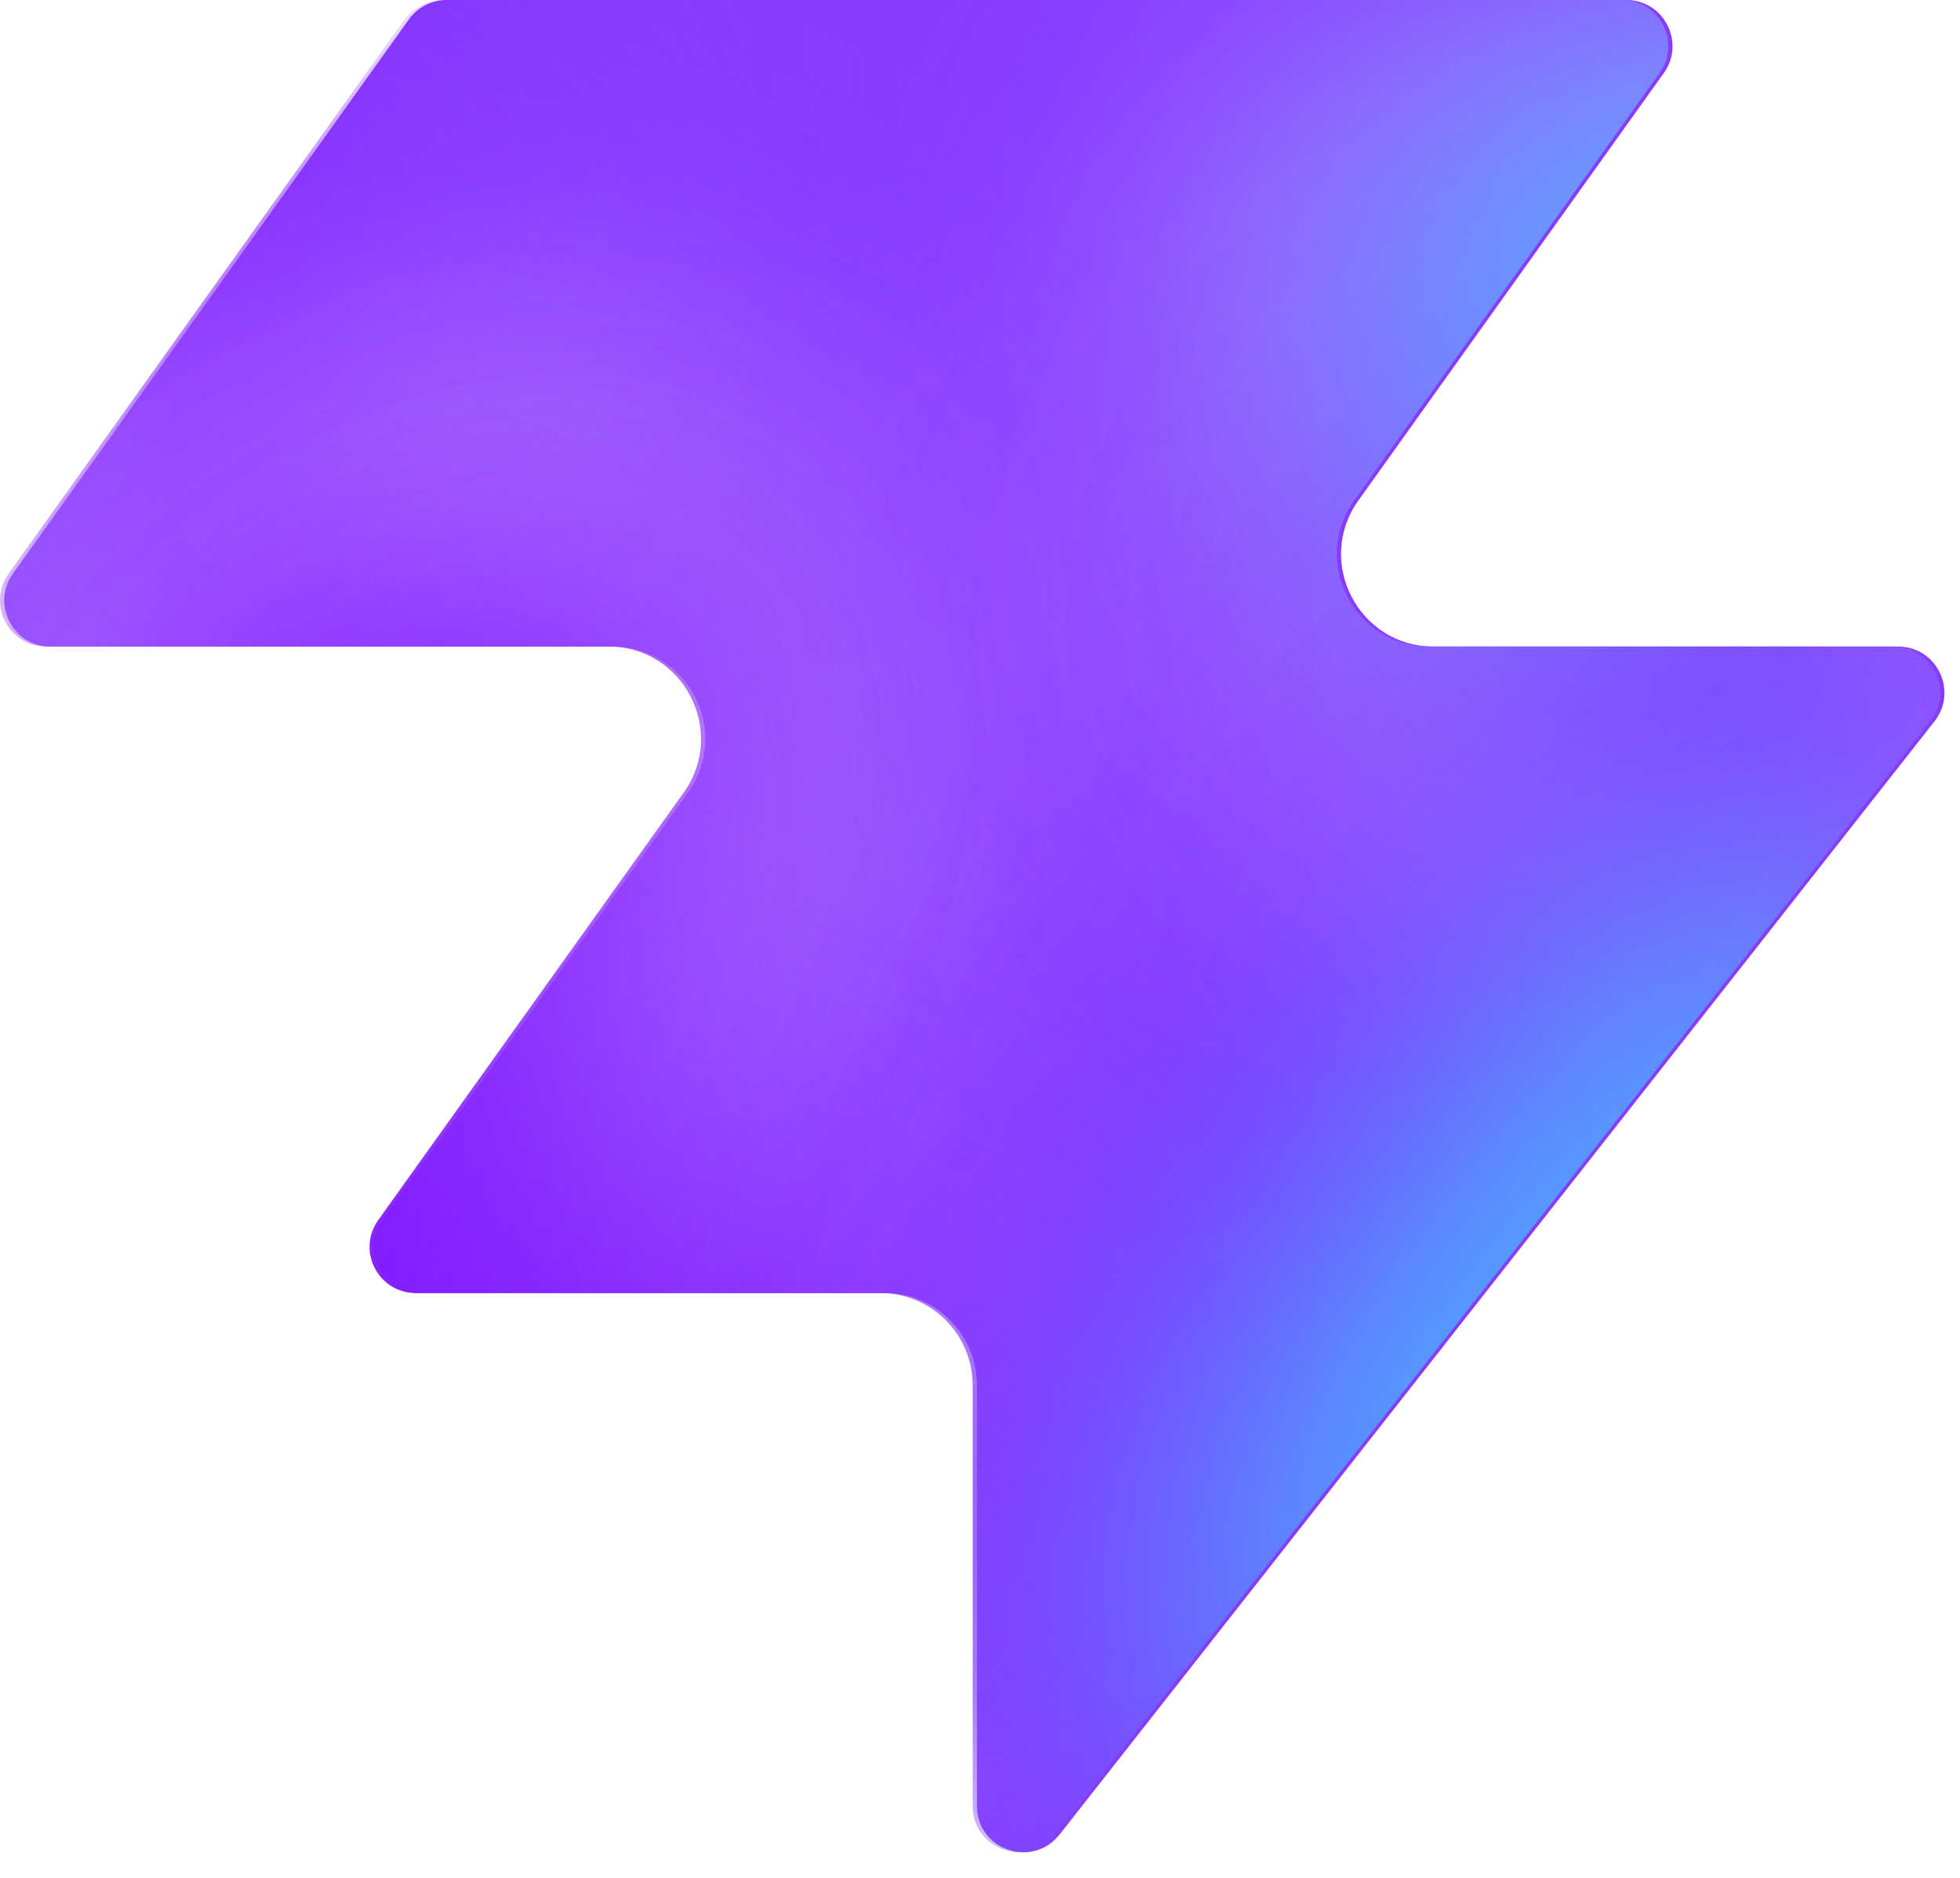
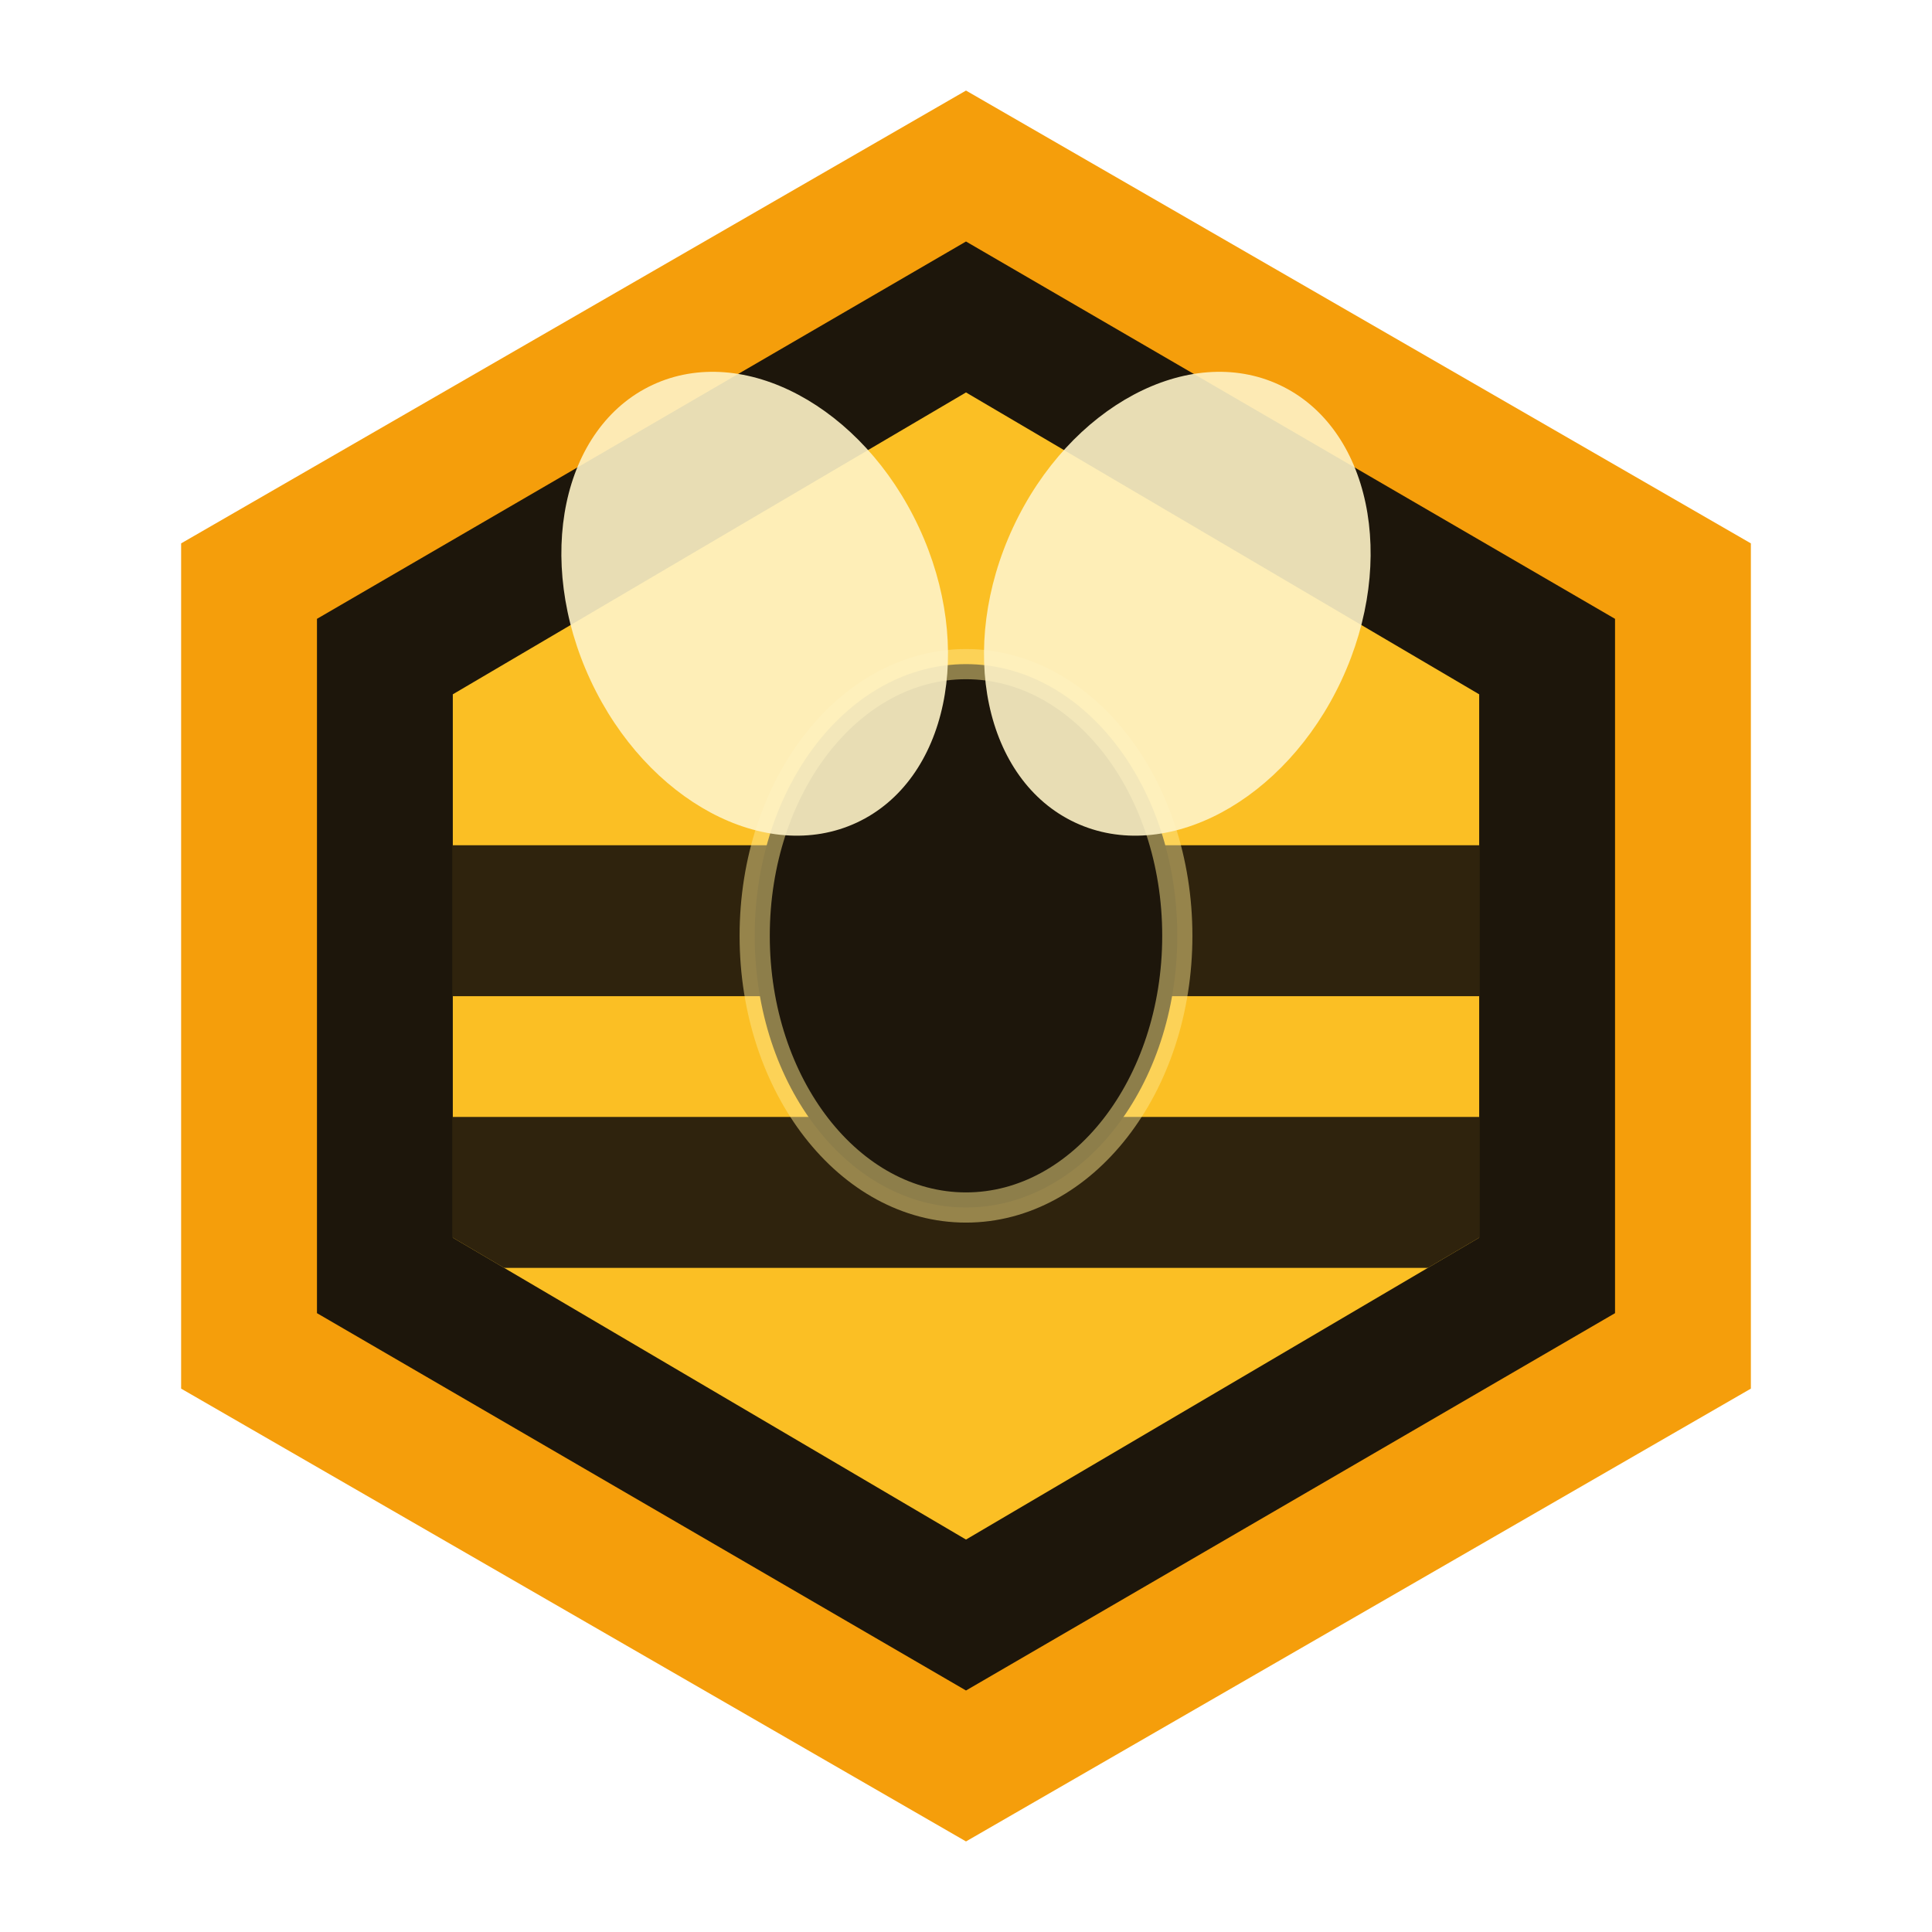
- <svg xmlns="http://www.w3.org/2000/svg" width="48" height="46" fill="none" viewBox="0 0 48 46">
-   <path fill="#863bff" d="M25.946 44.938c-.664.845-2.021.375-2.021-.698V33.937a2.26 2.26 0 0 0-2.262-2.262H10.287c-.92 0-1.456-1.04-.92-1.788l7.48-10.471c1.07-1.497 0-3.578-1.842-3.578H1.237c-.92 0-1.456-1.04-.92-1.788L10.013.474c.214-.297.556-.474.92-.474h28.894c.92 0 1.456 1.04.92 1.788l-7.48 10.471c-1.07 1.498 0 3.579 1.842 3.579h11.377c.943 0 1.473 1.088.89 1.83L25.947 44.94z" style="fill:#863bff;fill:color(display-p3 .525 .23 1);fill-opacity:1" />
-   <mask id="a" width="48" height="46" x="0" y="0" maskUnits="userSpaceOnUse" style="mask-type:alpha">
-     <path fill="#000" d="M25.842 44.938c-.664.844-2.021.375-2.021-.698V33.937a2.26 2.26 0 0 0-2.262-2.262H10.183c-.92 0-1.456-1.04-.92-1.788l7.48-10.471c1.07-1.498 0-3.579-1.842-3.579H1.133c-.92 0-1.456-1.04-.92-1.787L9.91.473c.214-.297.556-.474.92-.474h28.894c.92 0 1.456 1.04.92 1.788l-7.48 10.471c-1.07 1.498 0 3.578 1.842 3.578h11.377c.943 0 1.473 1.088.89 1.832L25.843 44.94z" style="fill:#000;fill-opacity:1" />
-   </mask>
-   <g mask="url(#a)">
-     <g filter="url(#b)">
-       <ellipse cx="5.508" cy="14.704" fill="#ede6ff" rx="5.508" ry="14.704" style="fill:#ede6ff;fill:color(display-p3 .927 .903 1);fill-opacity:1" transform="matrix(.00324 1 1 -.00324 -4.47 31.516)" />
-     </g>
-     <g filter="url(#c)">
-       <ellipse cx="10.399" cy="29.851" fill="#ede6ff" rx="10.399" ry="29.851" style="fill:#ede6ff;fill:color(display-p3 .927 .903 1);fill-opacity:1" transform="matrix(.00324 1 1 -.00324 -39.328 7.883)" />
-     </g>
-     <g filter="url(#d)">
-       <ellipse cx="5.508" cy="30.487" fill="#7e14ff" rx="5.508" ry="30.487" style="fill:#7e14ff;fill:color(display-p3 .492 .077 1);fill-opacity:1" transform="rotate(89.814 -25.913 -14.639)scale(1 -1)" />
-     </g>
-     <g filter="url(#e)">
-       <ellipse cx="5.508" cy="30.599" fill="#7e14ff" rx="5.508" ry="30.599" style="fill:#7e14ff;fill:color(display-p3 .492 .077 1);fill-opacity:1" transform="rotate(89.814 -32.644 -3.334)scale(1 -1)" />
-     </g>
-     <g filter="url(#f)">
-       <ellipse cx="5.508" cy="30.599" fill="#7e14ff" rx="5.508" ry="30.599" style="fill:#7e14ff;fill:color(display-p3 .492 .077 1);fill-opacity:1" transform="matrix(.00324 1 1 -.00324 -34.34 30.47)" />
-     </g>
-     <g filter="url(#g)">
-       <ellipse cx="14.072" cy="22.078" fill="#ede6ff" rx="14.072" ry="22.078" style="fill:#ede6ff;fill:color(display-p3 .927 .903 1);fill-opacity:1" transform="rotate(93.35 24.506 48.493)scale(-1 1)" />
-     </g>
-     <g filter="url(#h)">
-       <ellipse cx="3.47" cy="21.501" fill="#7e14ff" rx="3.47" ry="21.501" style="fill:#7e14ff;fill:color(display-p3 .492 .077 1);fill-opacity:1" transform="rotate(89.009 28.708 47.59)scale(-1 1)" />
-     </g>
-     <g filter="url(#i)">
-       <ellipse cx="3.47" cy="21.501" fill="#7e14ff" rx="3.47" ry="21.501" style="fill:#7e14ff;fill:color(display-p3 .492 .077 1);fill-opacity:1" transform="rotate(89.009 28.708 47.59)scale(-1 1)" />
-     </g>
-     <g filter="url(#j)">
-       <ellipse cx=".387" cy="8.972" fill="#7e14ff" rx="4.407" ry="29.108" style="fill:#7e14ff;fill:color(display-p3 .492 .077 1);fill-opacity:1" transform="rotate(39.51 .387 8.972)" />
-     </g>
-     <g filter="url(#k)">
-       <ellipse cx="47.523" cy="-6.092" fill="#7e14ff" rx="4.407" ry="29.108" style="fill:#7e14ff;fill:color(display-p3 .492 .077 1);fill-opacity:1" transform="rotate(37.892 47.523 -6.092)" />
-     </g>
-     <g filter="url(#l)">
-       <ellipse cx="41.412" cy="6.333" fill="#47bfff" rx="5.971" ry="9.665" style="fill:#47bfff;fill:color(display-p3 .28 .748 1);fill-opacity:1" transform="rotate(37.892 41.412 6.333)" />
-     </g>
-     <g filter="url(#m)">
-       <ellipse cx="-1.879" cy="38.332" fill="#7e14ff" rx="4.407" ry="29.108" style="fill:#7e14ff;fill:color(display-p3 .492 .077 1);fill-opacity:1" transform="rotate(37.892 -1.88 38.332)" />
-     </g>
-     <g filter="url(#n)">
-       <ellipse cx="-1.879" cy="38.332" fill="#7e14ff" rx="4.407" ry="29.108" style="fill:#7e14ff;fill:color(display-p3 .492 .077 1);fill-opacity:1" transform="rotate(37.892 -1.88 38.332)" />
-     </g>
-     <g filter="url(#o)">
-       <ellipse cx="35.651" cy="29.907" fill="#7e14ff" rx="4.407" ry="29.108" style="fill:#7e14ff;fill:color(display-p3 .492 .077 1);fill-opacity:1" transform="rotate(37.892 35.651 29.907)" />
-     </g>
-     <g filter="url(#p)">
-       <ellipse cx="38.418" cy="32.4" fill="#47bfff" rx="5.971" ry="15.297" style="fill:#47bfff;fill:color(display-p3 .28 .748 1);fill-opacity:1" transform="rotate(37.892 38.418 32.4)" />
-     </g>
+ <svg xmlns="http://www.w3.org/2000/svg" viewBox="0 0 64 64">
+   <polygon points="32,3 58,18 58,46 32,61 6,46 6,18" fill="#f59e0b" />
+   <polygon points="32,8 53.5,20.5 53.5,43.5 32,56 10.5,43.5 10.5,20.5" fill="#1d160b" />
+   <polygon points="32,13 49,23 49,41 32,51 15,41 15,23" fill="#fbbf24" />
+   <g clip-path="url(#hexclip)">
+     <rect x="15" y="28" width="34" height="5" fill="#1d160b" opacity="0.92" />
+     <rect x="15" y="37" width="34" height="5" fill="#1d160b" opacity="0.92" />
  </g>
+   <ellipse cx="32" cy="31" rx="7" ry="9" fill="#1d160b" />
+   <ellipse cx="32" cy="31" rx="7" ry="9" fill="none" stroke="#fde68a" stroke-width="1" opacity="0.5" />
+   <ellipse cx="25" cy="20" rx="6" ry="8" fill="#fef3c7" opacity="0.9" transform="rotate(-25 25 20)" />
+   <ellipse cx="39" cy="20" rx="6" ry="8" fill="#fef3c7" opacity="0.9" transform="rotate(25 39 20)" />
  <defs>
-     <filter id="b" width="60.045" height="41.654" x="-19.77" y="16.149" color-interpolation-filters="sRGB" filterUnits="userSpaceOnUse">
-       <feFlood flood-opacity="0" result="BackgroundImageFix" />
-       <feBlend in="SourceGraphic" in2="BackgroundImageFix" result="shape" />
-       <feGaussianBlur result="effect1_foregroundBlur_2002_17158" stdDeviation="7.659" />
-     </filter>
-     <filter id="c" width="90.34" height="51.437" x="-54.613" y="-7.533" color-interpolation-filters="sRGB" filterUnits="userSpaceOnUse">
-       <feFlood flood-opacity="0" result="BackgroundImageFix" />
-       <feBlend in="SourceGraphic" in2="BackgroundImageFix" result="shape" />
-       <feGaussianBlur result="effect1_foregroundBlur_2002_17158" stdDeviation="7.659" />
-     </filter>
-     <filter id="d" width="79.355" height="29.4" x="-49.64" y="2.03" color-interpolation-filters="sRGB" filterUnits="userSpaceOnUse">
-       <feFlood flood-opacity="0" result="BackgroundImageFix" />
-       <feBlend in="SourceGraphic" in2="BackgroundImageFix" result="shape" />
-       <feGaussianBlur result="effect1_foregroundBlur_2002_17158" stdDeviation="4.596" />
-     </filter>
-     <filter id="e" width="79.579" height="29.4" x="-45.045" y="20.029" color-interpolation-filters="sRGB" filterUnits="userSpaceOnUse">
-       <feFlood flood-opacity="0" result="BackgroundImageFix" />
-       <feBlend in="SourceGraphic" in2="BackgroundImageFix" result="shape" />
-       <feGaussianBlur result="effect1_foregroundBlur_2002_17158" stdDeviation="4.596" />
-     </filter>
-     <filter id="f" width="79.579" height="29.4" x="-43.513" y="21.178" color-interpolation-filters="sRGB" filterUnits="userSpaceOnUse">
-       <feFlood flood-opacity="0" result="BackgroundImageFix" />
-       <feBlend in="SourceGraphic" in2="BackgroundImageFix" result="shape" />
-       <feGaussianBlur result="effect1_foregroundBlur_2002_17158" stdDeviation="4.596" />
-     </filter>
-     <filter id="g" width="74.749" height="58.852" x="15.756" y="-17.901" color-interpolation-filters="sRGB" filterUnits="userSpaceOnUse">
-       <feFlood flood-opacity="0" result="BackgroundImageFix" />
-       <feBlend in="SourceGraphic" in2="BackgroundImageFix" result="shape" />
-       <feGaussianBlur result="effect1_foregroundBlur_2002_17158" stdDeviation="7.659" />
-     </filter>
-     <filter id="h" width="61.377" height="25.362" x="23.548" y="2.284" color-interpolation-filters="sRGB" filterUnits="userSpaceOnUse">
-       <feFlood flood-opacity="0" result="BackgroundImageFix" />
-       <feBlend in="SourceGraphic" in2="BackgroundImageFix" result="shape" />
-       <feGaussianBlur result="effect1_foregroundBlur_2002_17158" stdDeviation="4.596" />
-     </filter>
-     <filter id="i" width="61.377" height="25.362" x="23.548" y="2.284" color-interpolation-filters="sRGB" filterUnits="userSpaceOnUse">
-       <feFlood flood-opacity="0" result="BackgroundImageFix" />
-       <feBlend in="SourceGraphic" in2="BackgroundImageFix" result="shape" />
-       <feGaussianBlur result="effect1_foregroundBlur_2002_17158" stdDeviation="4.596" />
-     </filter>
-     <filter id="j" width="56.045" height="63.649" x="-27.636" y="-22.853" color-interpolation-filters="sRGB" filterUnits="userSpaceOnUse">
-       <feFlood flood-opacity="0" result="BackgroundImageFix" />
-       <feBlend in="SourceGraphic" in2="BackgroundImageFix" result="shape" />
-       <feGaussianBlur result="effect1_foregroundBlur_2002_17158" stdDeviation="4.596" />
-     </filter>
-     <filter id="k" width="54.814" height="64.646" x="20.116" y="-38.415" color-interpolation-filters="sRGB" filterUnits="userSpaceOnUse">
-       <feFlood flood-opacity="0" result="BackgroundImageFix" />
-       <feBlend in="SourceGraphic" in2="BackgroundImageFix" result="shape" />
-       <feGaussianBlur result="effect1_foregroundBlur_2002_17158" stdDeviation="4.596" />
-     </filter>
-     <filter id="l" width="33.541" height="35.313" x="24.641" y="-11.323" color-interpolation-filters="sRGB" filterUnits="userSpaceOnUse">
-       <feFlood flood-opacity="0" result="BackgroundImageFix" />
-       <feBlend in="SourceGraphic" in2="BackgroundImageFix" result="shape" />
-       <feGaussianBlur result="effect1_foregroundBlur_2002_17158" stdDeviation="4.596" />
-     </filter>
-     <filter id="m" width="54.814" height="64.646" x="-29.286" y="6.009" color-interpolation-filters="sRGB" filterUnits="userSpaceOnUse">
-       <feFlood flood-opacity="0" result="BackgroundImageFix" />
-       <feBlend in="SourceGraphic" in2="BackgroundImageFix" result="shape" />
-       <feGaussianBlur result="effect1_foregroundBlur_2002_17158" stdDeviation="4.596" />
-     </filter>
-     <filter id="n" width="54.814" height="64.646" x="-29.286" y="6.009" color-interpolation-filters="sRGB" filterUnits="userSpaceOnUse">
-       <feFlood flood-opacity="0" result="BackgroundImageFix" />
-       <feBlend in="SourceGraphic" in2="BackgroundImageFix" result="shape" />
-       <feGaussianBlur result="effect1_foregroundBlur_2002_17158" stdDeviation="4.596" />
-     </filter>
-     <filter id="o" width="54.814" height="64.646" x="8.244" y="-2.416" color-interpolation-filters="sRGB" filterUnits="userSpaceOnUse">
-       <feFlood flood-opacity="0" result="BackgroundImageFix" />
-       <feBlend in="SourceGraphic" in2="BackgroundImageFix" result="shape" />
-       <feGaussianBlur result="effect1_foregroundBlur_2002_17158" stdDeviation="4.596" />
-     </filter>
-     <filter id="p" width="39.409" height="43.623" x="18.713" y="10.588" color-interpolation-filters="sRGB" filterUnits="userSpaceOnUse">
-       <feFlood flood-opacity="0" result="BackgroundImageFix" />
-       <feBlend in="SourceGraphic" in2="BackgroundImageFix" result="shape" />
-       <feGaussianBlur result="effect1_foregroundBlur_2002_17158" stdDeviation="4.596" />
-     </filter>
+     <clipPath id="hexclip">
+       <polygon points="32,13 49,23 49,41 32,51 15,41 15,23" />
+     </clipPath>
  </defs>
</svg>
